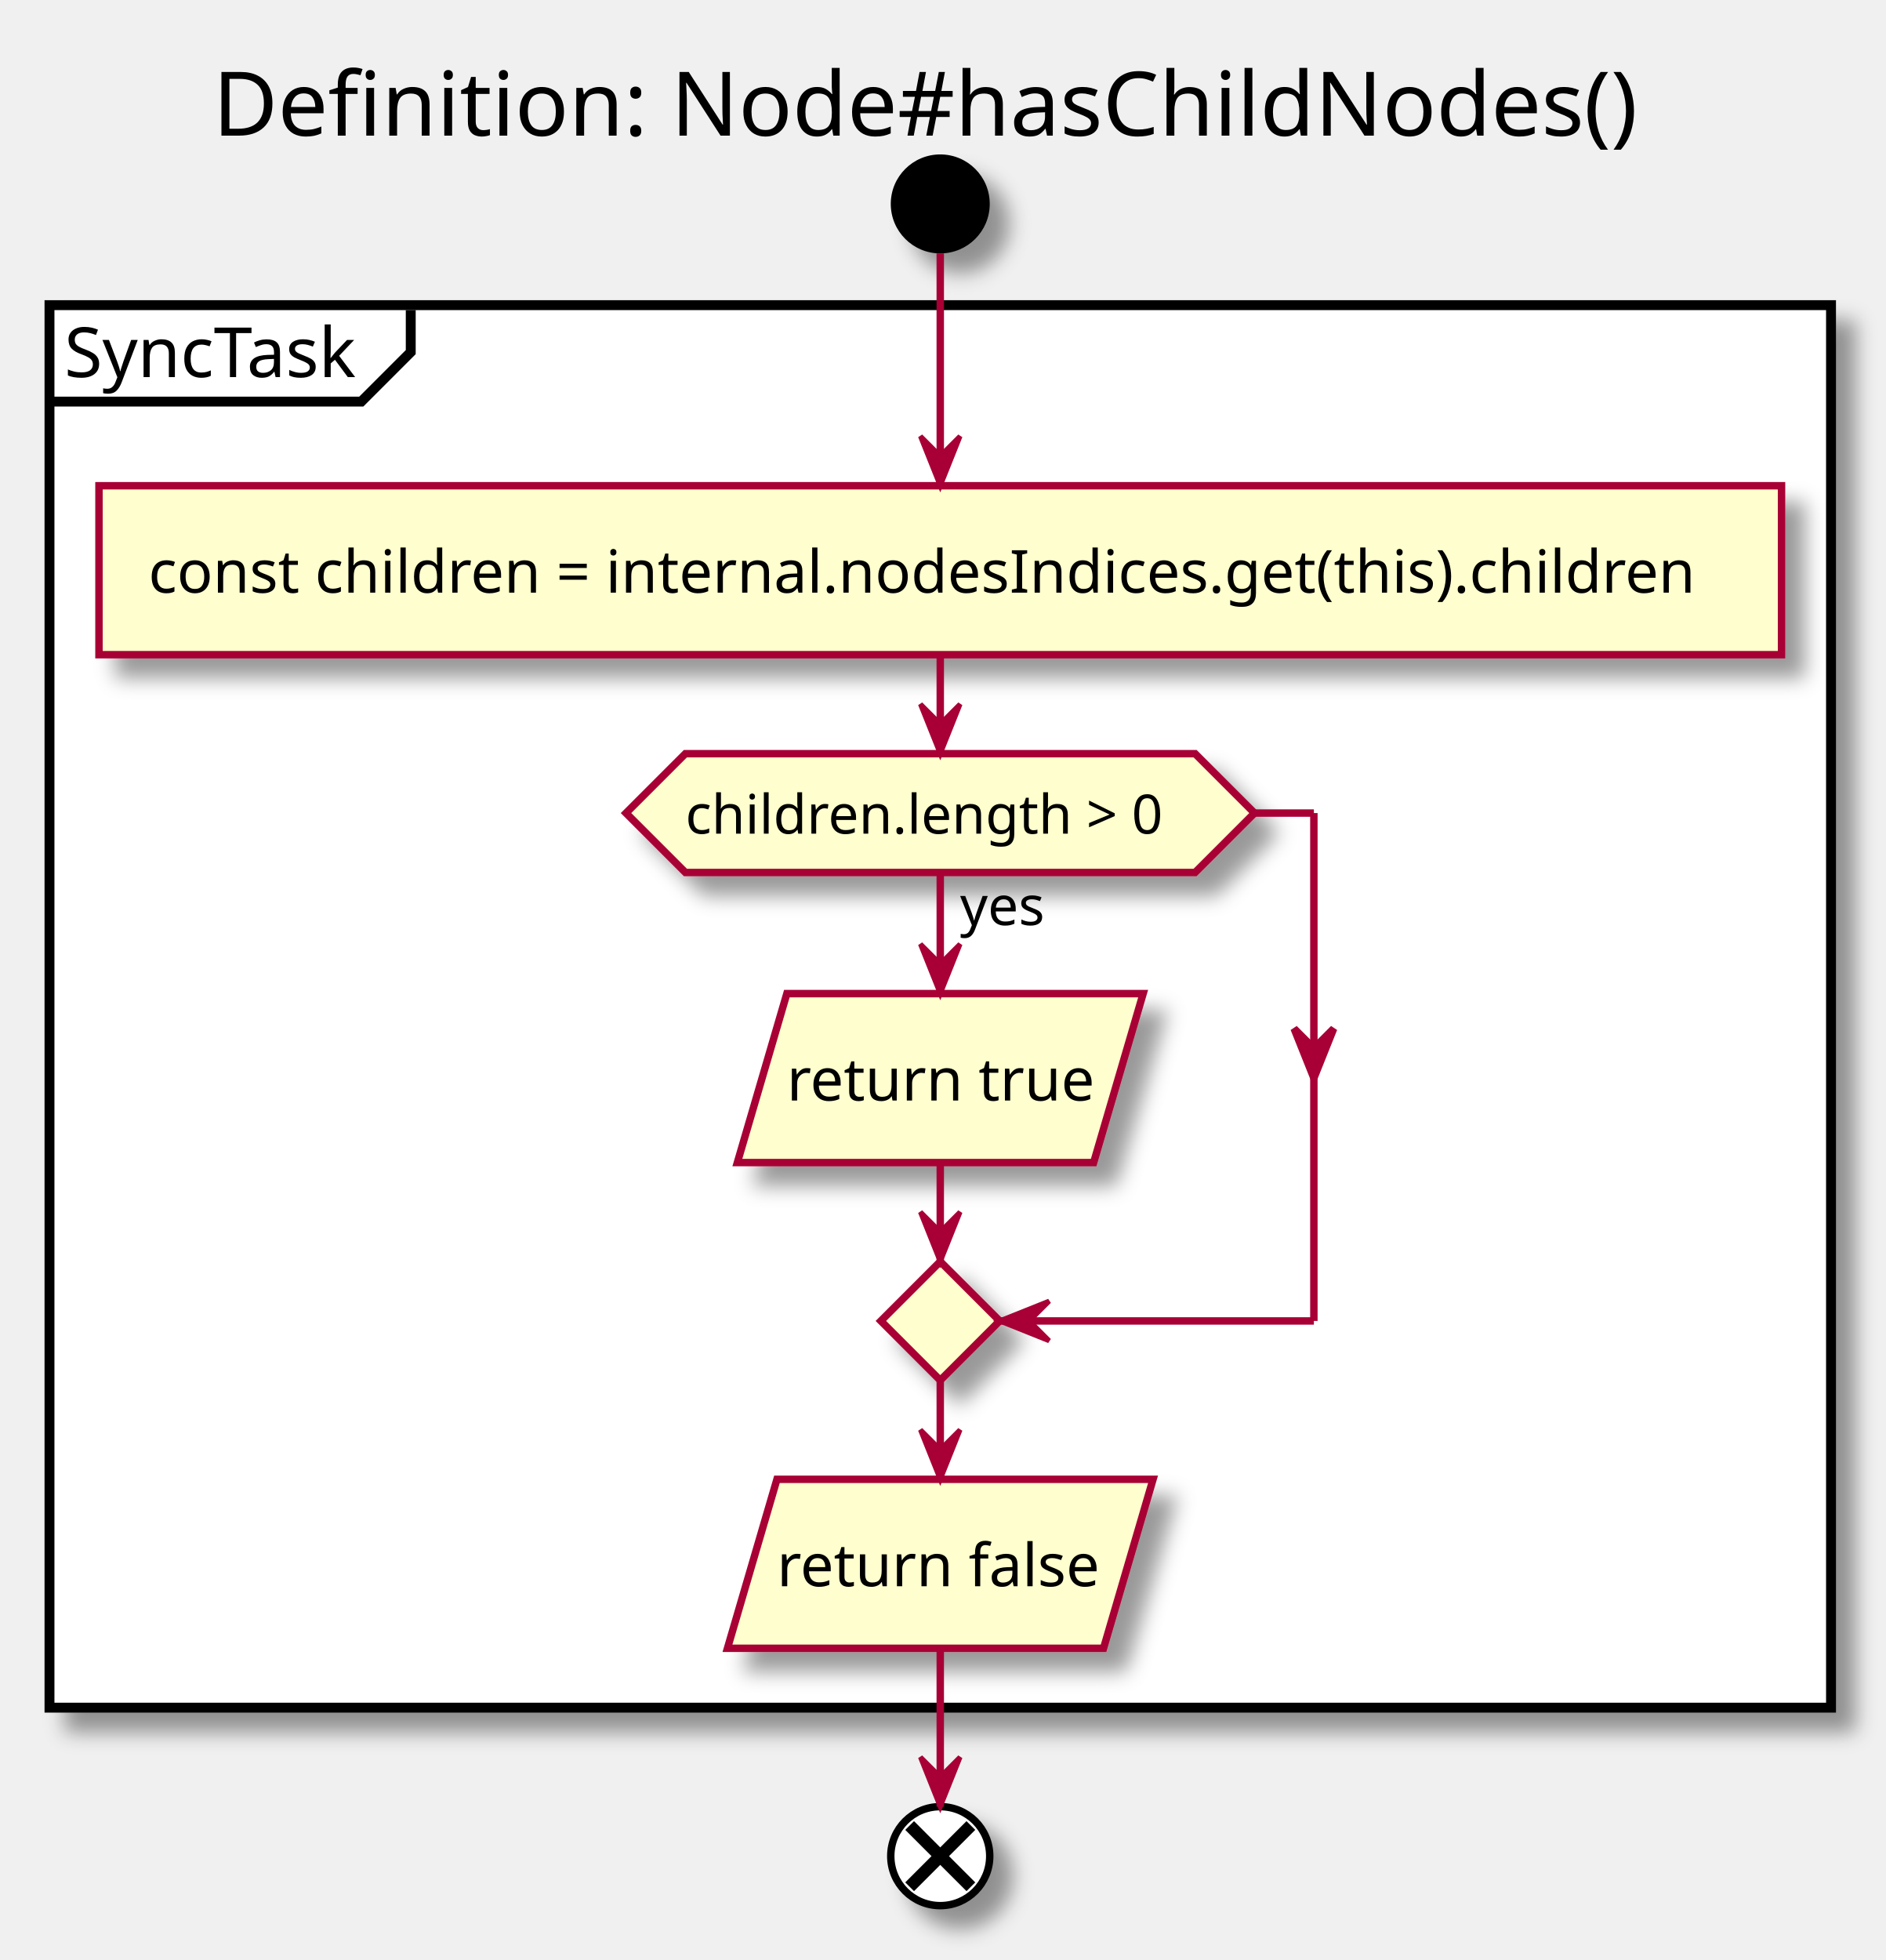
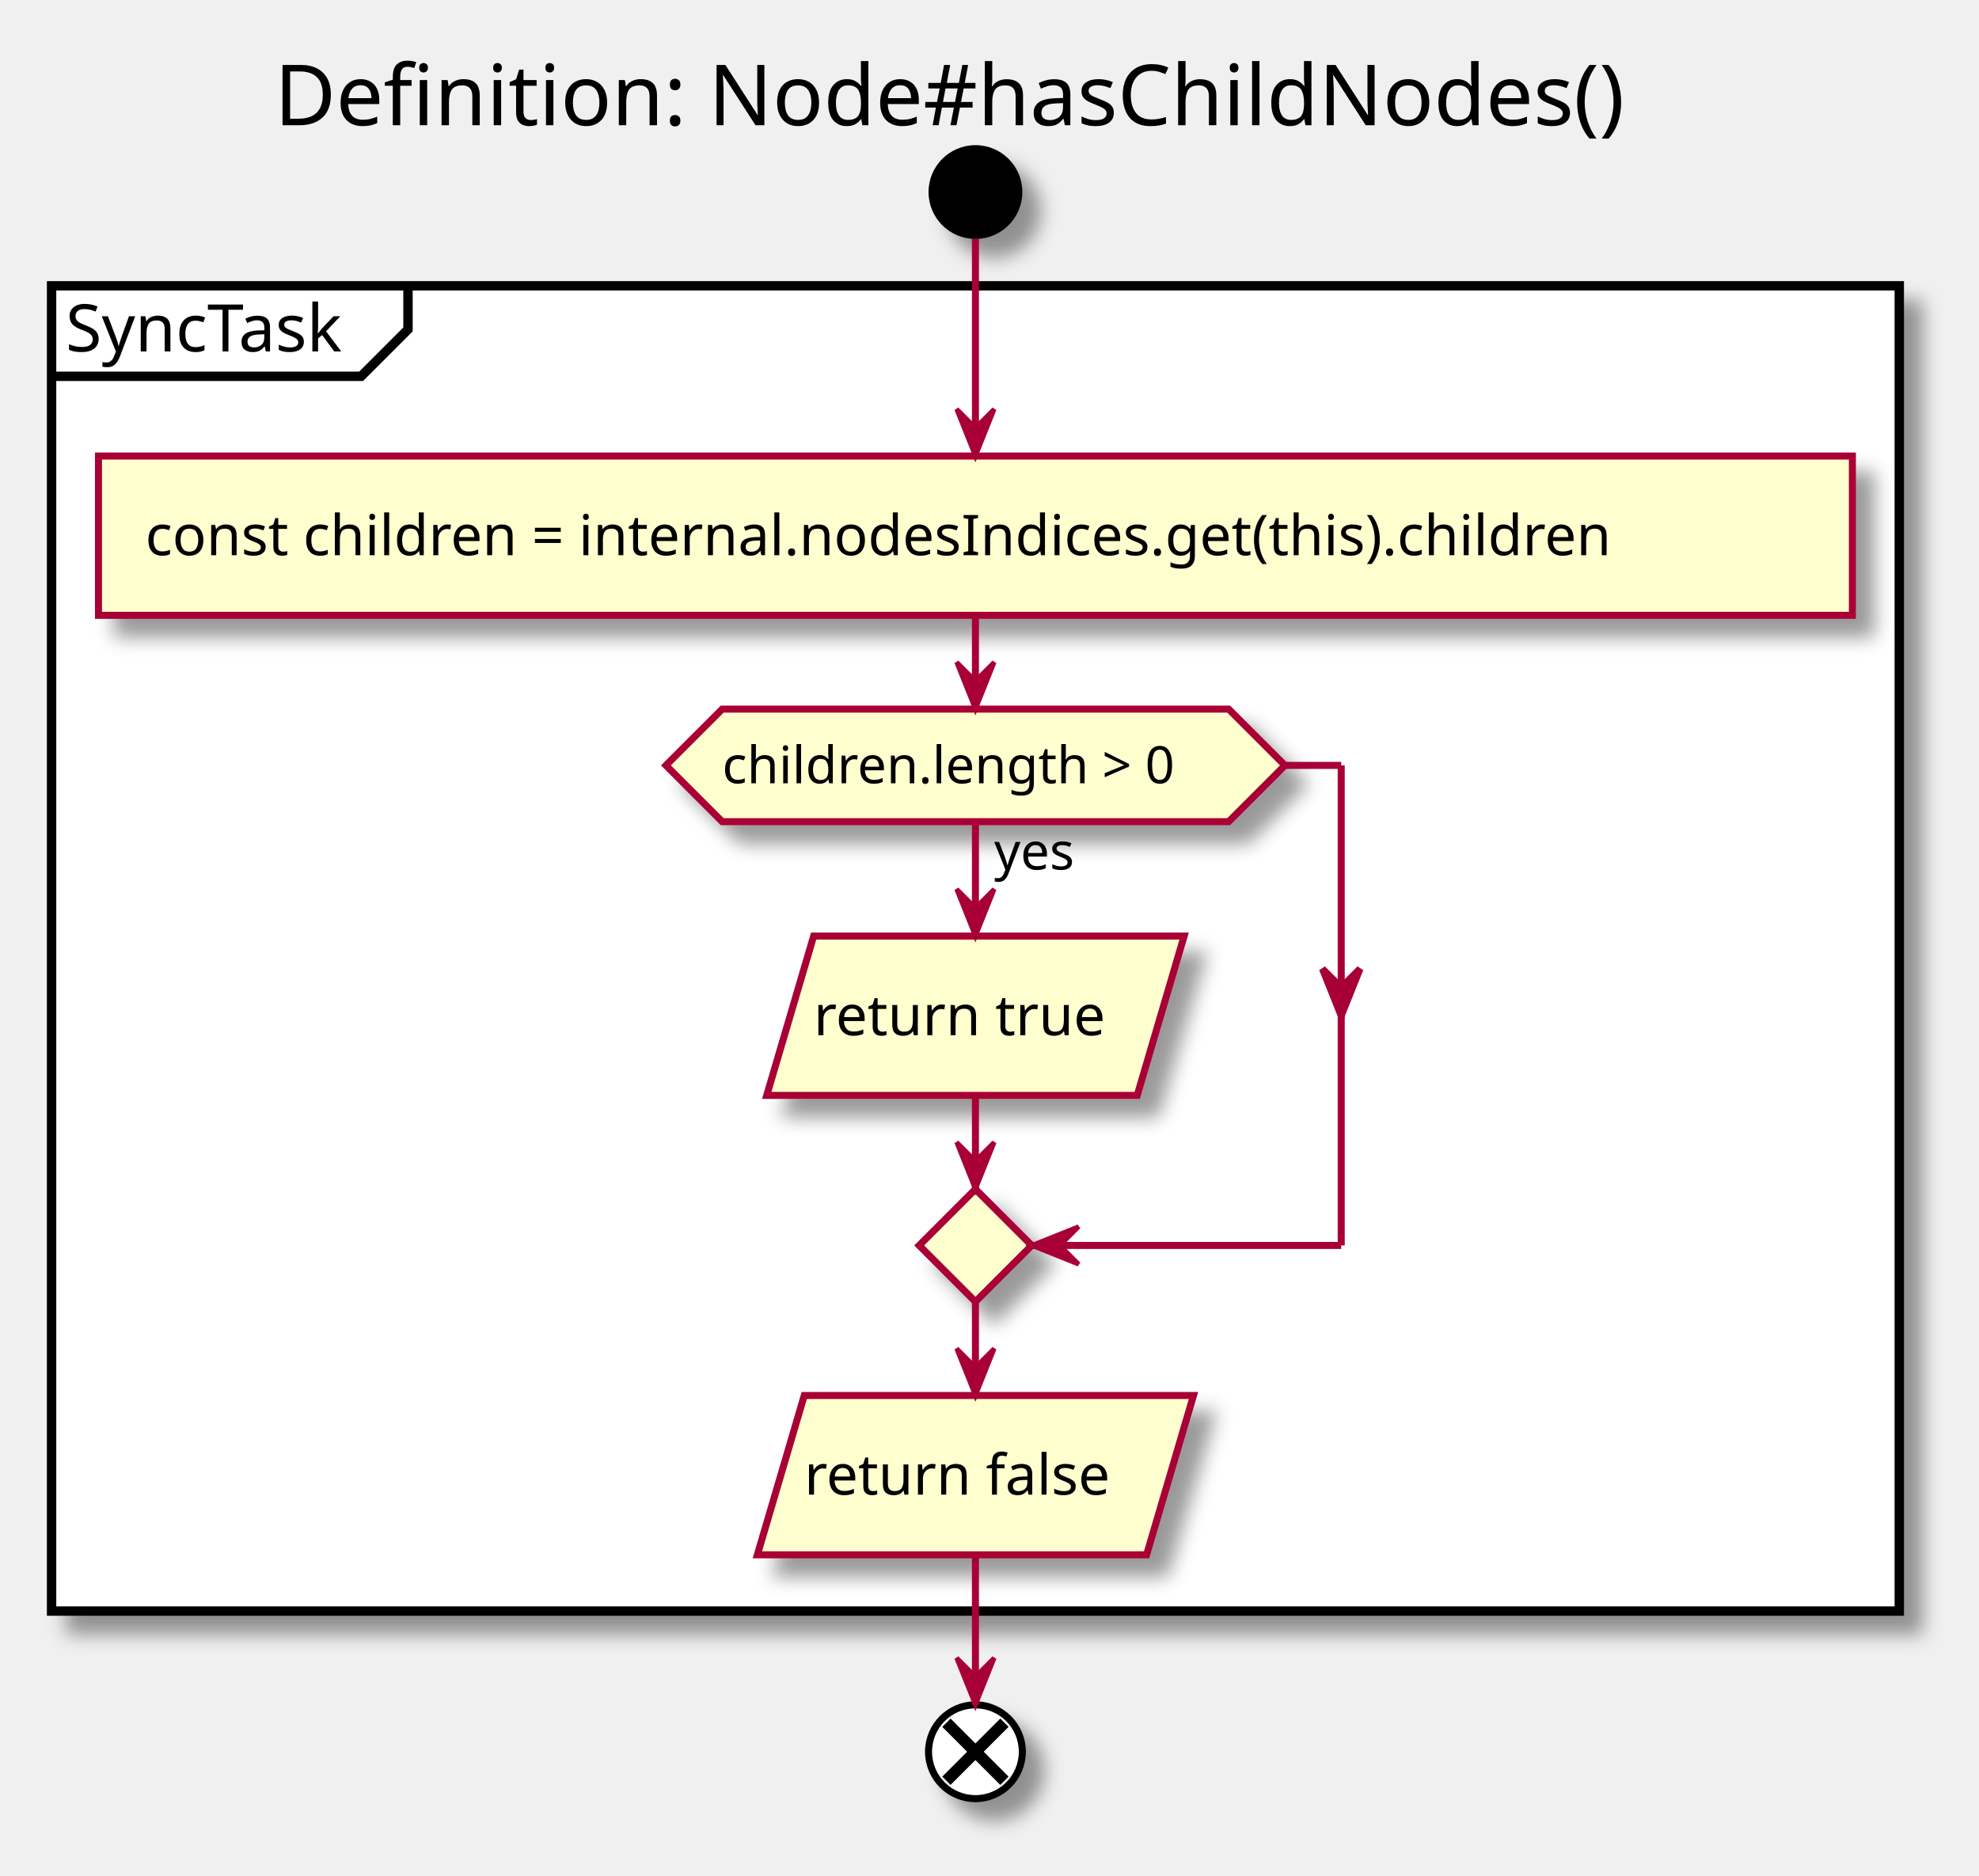
- <svg xmlns="http://www.w3.org/2000/svg" contentScriptType="application/ecmascript" contentStyleType="text/css" height="396px" preserveAspectRatio="none" style="width:381px;height:396px;" version="1.1" viewBox="0 0 381 396" width="381px" zoomAndPan="magnify">
+ <svg xmlns="http://www.w3.org/2000/svg" contentScriptType="application/ecmascript" contentStyleType="text/css" height="400px" preserveAspectRatio="none" style="width:422px;height:400px;" version="1.1" viewBox="0 0 422 400" width="422px" zoomAndPan="magnify">
  <defs>
    <filter height="300%" id="f1kul8r66haarf" width="300%" x="-1" y="-1">
      <feGaussianBlur result="blurOut" stdDeviation="2.0" />
      <feColorMatrix in="blurOut" result="blurOut2" type="matrix" values="0 0 0 0 0 0 0 0 0 0 0 0 0 0 0 0 0 0 .4 0" />
      <feOffset dx="4.0" dy="4.0" in="blurOut2" result="blurOut3" />
      <feBlend in="SourceGraphic" in2="blurOut3" mode="normal" />
    </filter>
  </defs>
  <g>
-     <text fill="#000000" font-family="sans-serif" font-size="18" lengthAdjust="spacingAndGlyphs" textLength="293" x="43" y="27.402">Definition: Node#hasChildNodes()</text>
-     <ellipse cx="190" cy="41.199" fill="#000000" filter="url(#f1kul8r66haarf)" rx="10" ry="10" style="stroke: none; stroke-width: 1.0;" />
-     <rect fill="#FFFFFF" filter="url(#f1kul8r66haarf)" height="283.364" style="stroke: #000000; stroke-width: 2.0;" width="360" x="10" y="61.652" />
-     <path d="M83,62.652 L83,71.141 L73,81.141 L10,81.141 " fill="none" style="stroke: #000000; stroke-width: 2.0;" />
-     <text fill="#000000" font-family="sans-serif" font-size="14" lengthAdjust="spacingAndGlyphs" textLength="63" x="13" y="76.188">SyncTask</text>
-     <rect fill="#FEFECE" filter="url(#f1kul8r66haarf)" height="34.133" style="stroke: #A80036; stroke-width: 1.5;" width="340" x="20" y="98.141" />
-     <text fill="#000000" font-family="sans-serif" font-size="12" lengthAdjust="spacingAndGlyphs" textLength="320" x="30" y="119.742">const children = internal.nodesIndices.get(this).children</text>
-     <polygon fill="#FEFECE" filter="url(#f1kul8r66haarf)" points="159,200.751,231,200.751,221,234.884,149,234.884" style="stroke: #A80036; stroke-width: 1.5;" />
-     <text fill="#000000" font-family="sans-serif" font-size="12" lengthAdjust="spacingAndGlyphs" textLength="62" x="159" y="222.352">return true</text>
-     <polygon fill="#FEFECE" filter="url(#f1kul8r66haarf)" points="138.5,152.273,241.5,152.273,253.5,164.273,241.5,176.273,138.5,176.273,126.5,164.273,138.5,152.273" style="stroke: #A80036; stroke-width: 1.5;" />
-     <text fill="#000000" font-family="sans-serif" font-size="11" lengthAdjust="spacingAndGlyphs" textLength="18" x="194" y="186.908">yes</text>
-     <text fill="#000000" font-family="sans-serif" font-size="11" lengthAdjust="spacingAndGlyphs" textLength="103" x="138.5" y="168.431">children.length &gt; 0</text>
-     <polygon fill="#FEFECE" filter="url(#f1kul8r66haarf)" points="190,254.884,202,266.884,190,278.884,178,266.884,190,254.884" style="stroke: #A80036; stroke-width: 1.5;" />
-     <polygon fill="#FEFECE" filter="url(#f1kul8r66haarf)" points="157,298.884,233,298.884,223,333.017,147,333.017" style="stroke: #A80036; stroke-width: 1.5;" />
-     <text fill="#000000" font-family="sans-serif" font-size="12" lengthAdjust="spacingAndGlyphs" textLength="66" x="157" y="320.485">return false</text>
-     <ellipse cx="190" cy="375.017" fill="#FFFFFF" filter="url(#f1kul8r66haarf)" rx="10" ry="10" style="stroke: #000000; stroke-width: 1.5;" />
-     <line style="stroke: #000000; stroke-width: 2.5;" x1="183.813" x2="196.187" y1="368.829" y2="381.204" />
-     <line style="stroke: #000000; stroke-width: 2.5;" x1="196.187" x2="183.813" y1="368.829" y2="381.204" />
-     <line style="stroke: #A80036; stroke-width: 1.5;" x1="190" x2="190" y1="176.273" y2="200.751" />
-     <polygon fill="#A80036" points="186,190.751,190,200.751,194,190.751,190,194.751" style="stroke: #A80036; stroke-width: 1.0;" />
-     <line style="stroke: #A80036; stroke-width: 1.5;" x1="253.5" x2="265.5" y1="164.273" y2="164.273" />
-     <polygon fill="#A80036" points="261.5,207.817,265.5,217.817,269.5,207.817,265.5,211.817" style="stroke: #A80036; stroke-width: 1.5;" />
-     <line style="stroke: #A80036; stroke-width: 1.5;" x1="265.5" x2="265.5" y1="164.273" y2="266.884" />
-     <line style="stroke: #A80036; stroke-width: 1.5;" x1="265.5" x2="202" y1="266.884" y2="266.884" />
-     <polygon fill="#A80036" points="212,262.884,202,266.884,212,270.884,208,266.884" style="stroke: #A80036; stroke-width: 1.0;" />
-     <line style="stroke: #A80036; stroke-width: 1.5;" x1="190" x2="190" y1="234.884" y2="254.884" />
-     <polygon fill="#A80036" points="186,244.884,190,254.884,194,244.884,190,248.884" style="stroke: #A80036; stroke-width: 1.0;" />
-     <line style="stroke: #A80036; stroke-width: 1.5;" x1="190" x2="190" y1="132.273" y2="152.273" />
-     <polygon fill="#A80036" points="186,142.273,190,152.273,194,142.273,190,146.273" style="stroke: #A80036; stroke-width: 1.0;" />
-     <line style="stroke: #A80036; stroke-width: 1.5;" x1="190" x2="190" y1="278.884" y2="298.884" />
-     <polygon fill="#A80036" points="186,288.884,190,298.884,194,288.884,190,292.884" style="stroke: #A80036; stroke-width: 1.0;" />
-     <line style="stroke: #A80036; stroke-width: 1.5;" x1="190" x2="190" y1="51.199" y2="98.141" />
-     <polygon fill="#A80036" points="186,88.141,190,98.141,194,88.141,190,92.141" style="stroke: #A80036; stroke-width: 1.0;" />
-     <line style="stroke: #A80036; stroke-width: 1.5;" x1="190" x2="190" y1="333.017" y2="365.017" />
-     <polygon fill="#A80036" points="186,355.017,190,365.017,194,355.017,190,359.017" style="stroke: #A80036; stroke-width: 1.0;" />
+     <text fill="#000000" font-family="sans-serif" font-size="18" lengthAdjust="spacing" textLength="303" x="58.5" y="26.708">Definition: Node#hasChildNodes()</text>
+     <ellipse cx="208" cy="40.953" fill="#000000" filter="url(#f1kul8r66haarf)" rx="10" ry="10" style="stroke:none;stroke-width:1.0;" />
+     <rect fill="#FFFFFF" filter="url(#f1kul8r66haarf)" height="282.606" style="stroke:#000000;stroke-width:2.0;" width="394" x="11" y="60.953" />
+     <path d="M87,60.953 L87,70.25 L77,80.25 L11,80.25 " fill="none" style="stroke:#000000;stroke-width:2.0;" />
+     <text fill="#000000" font-family="sans-serif" font-size="14" lengthAdjust="spacing" textLength="66" x="14" y="74.948">SyncTask</text>
+     <rect fill="#FEFECE" filter="url(#f1kul8r66haarf)" height="33.969" style="stroke:#A80036;stroke-width:1.5;" width="374" x="21" y="97.25" />
+     <text fill="#000000" font-family="sans-serif" font-size="12" lengthAdjust="spacing" textLength="354" x="31" y="118.389">const children = internal.nodesIndices.get(this).children</text>
+     <polygon fill="#FEFECE" filter="url(#f1kul8r66haarf)" points="173.5,199.621,252.5,199.621,242.5,233.59,163.5,233.59" style="stroke:#A80036;stroke-width:1.5;" />
+     <text fill="#000000" font-family="sans-serif" font-size="12" lengthAdjust="spacing" textLength="69" x="173.5" y="220.76">return true</text>
+     <polygon fill="#FEFECE" filter="url(#f1kul8r66haarf)" points="154,151.219,262,151.219,274,163.219,262,175.219,154,175.219,142,163.219,154,151.219" style="stroke:#A80036;stroke-width:1.5;" />
+     <text fill="#000000" font-family="sans-serif" font-size="11" lengthAdjust="spacing" textLength="20" x="212" y="185.429">yes</text>
+     <text fill="#000000" font-family="sans-serif" font-size="11" lengthAdjust="spacing" textLength="108" x="154" y="167.027">children.length &gt; 0</text>
+     <polygon fill="#FEFECE" filter="url(#f1kul8r66haarf)" points="208,253.59,220,265.59,208,277.59,196,265.59,208,253.59" style="stroke:#A80036;stroke-width:1.5;" />
+     <polygon fill="#FEFECE" filter="url(#f1kul8r66haarf)" points="171.5,297.59,254.5,297.59,244.5,331.559,161.5,331.559" style="stroke:#A80036;stroke-width:1.5;" />
+     <text fill="#000000" font-family="sans-serif" font-size="12" lengthAdjust="spacing" textLength="73" x="171.5" y="318.728">return false</text>
+     <ellipse cx="208" cy="373.559" fill="#FFFFFF" filter="url(#f1kul8r66haarf)" rx="10" ry="10" style="stroke:#000000;stroke-width:1.5;" />
+     <line style="stroke:#000000;stroke-width:2.5;" x1="201.813" x2="214.187" y1="367.371" y2="379.746" />
+     <line style="stroke:#000000;stroke-width:2.5;" x1="214.187" x2="201.813" y1="367.371" y2="379.746" />
+     <line style="stroke:#A80036;stroke-width:1.5;" x1="208" x2="208" y1="175.219" y2="199.621" />
+     <polygon fill="#A80036" points="204,189.621,208,199.621,212,189.621,208,193.621" style="stroke:#A80036;stroke-width:1.0;" />
+     <line style="stroke:#A80036;stroke-width:1.5;" x1="274" x2="286" y1="163.219" y2="163.219" />
+     <polygon fill="#A80036" points="282,206.606,286,216.606,290,206.606,286,210.606" style="stroke:#A80036;stroke-width:1.5;" />
+     <line style="stroke:#A80036;stroke-width:1.5;" x1="286" x2="286" y1="163.219" y2="265.59" />
+     <line style="stroke:#A80036;stroke-width:1.5;" x1="286" x2="220" y1="265.59" y2="265.59" />
+     <polygon fill="#A80036" points="230,261.59,220,265.59,230,269.59,226,265.59" style="stroke:#A80036;stroke-width:1.0;" />
+     <line style="stroke:#A80036;stroke-width:1.5;" x1="208" x2="208" y1="233.59" y2="253.59" />
+     <polygon fill="#A80036" points="204,243.59,208,253.59,212,243.59,208,247.59" style="stroke:#A80036;stroke-width:1.0;" />
+     <line style="stroke:#A80036;stroke-width:1.5;" x1="208" x2="208" y1="131.219" y2="151.219" />
+     <polygon fill="#A80036" points="204,141.219,208,151.219,212,141.219,208,145.219" style="stroke:#A80036;stroke-width:1.0;" />
+     <line style="stroke:#A80036;stroke-width:1.5;" x1="208" x2="208" y1="277.59" y2="297.59" />
+     <polygon fill="#A80036" points="204,287.59,208,297.59,212,287.59,208,291.59" style="stroke:#A80036;stroke-width:1.0;" />
+     <line style="stroke:#A80036;stroke-width:1.5;" x1="208" x2="208" y1="50.953" y2="97.25" />
+     <polygon fill="#A80036" points="204,87.25,208,97.25,212,87.25,208,91.25" style="stroke:#A80036;stroke-width:1.0;" />
+     <line style="stroke:#A80036;stroke-width:1.5;" x1="208" x2="208" y1="331.559" y2="363.559" />
+     <polygon fill="#A80036" points="204,353.559,208,363.559,212,353.559,208,357.559" style="stroke:#A80036;stroke-width:1.0;" />
  </g>
</svg>
